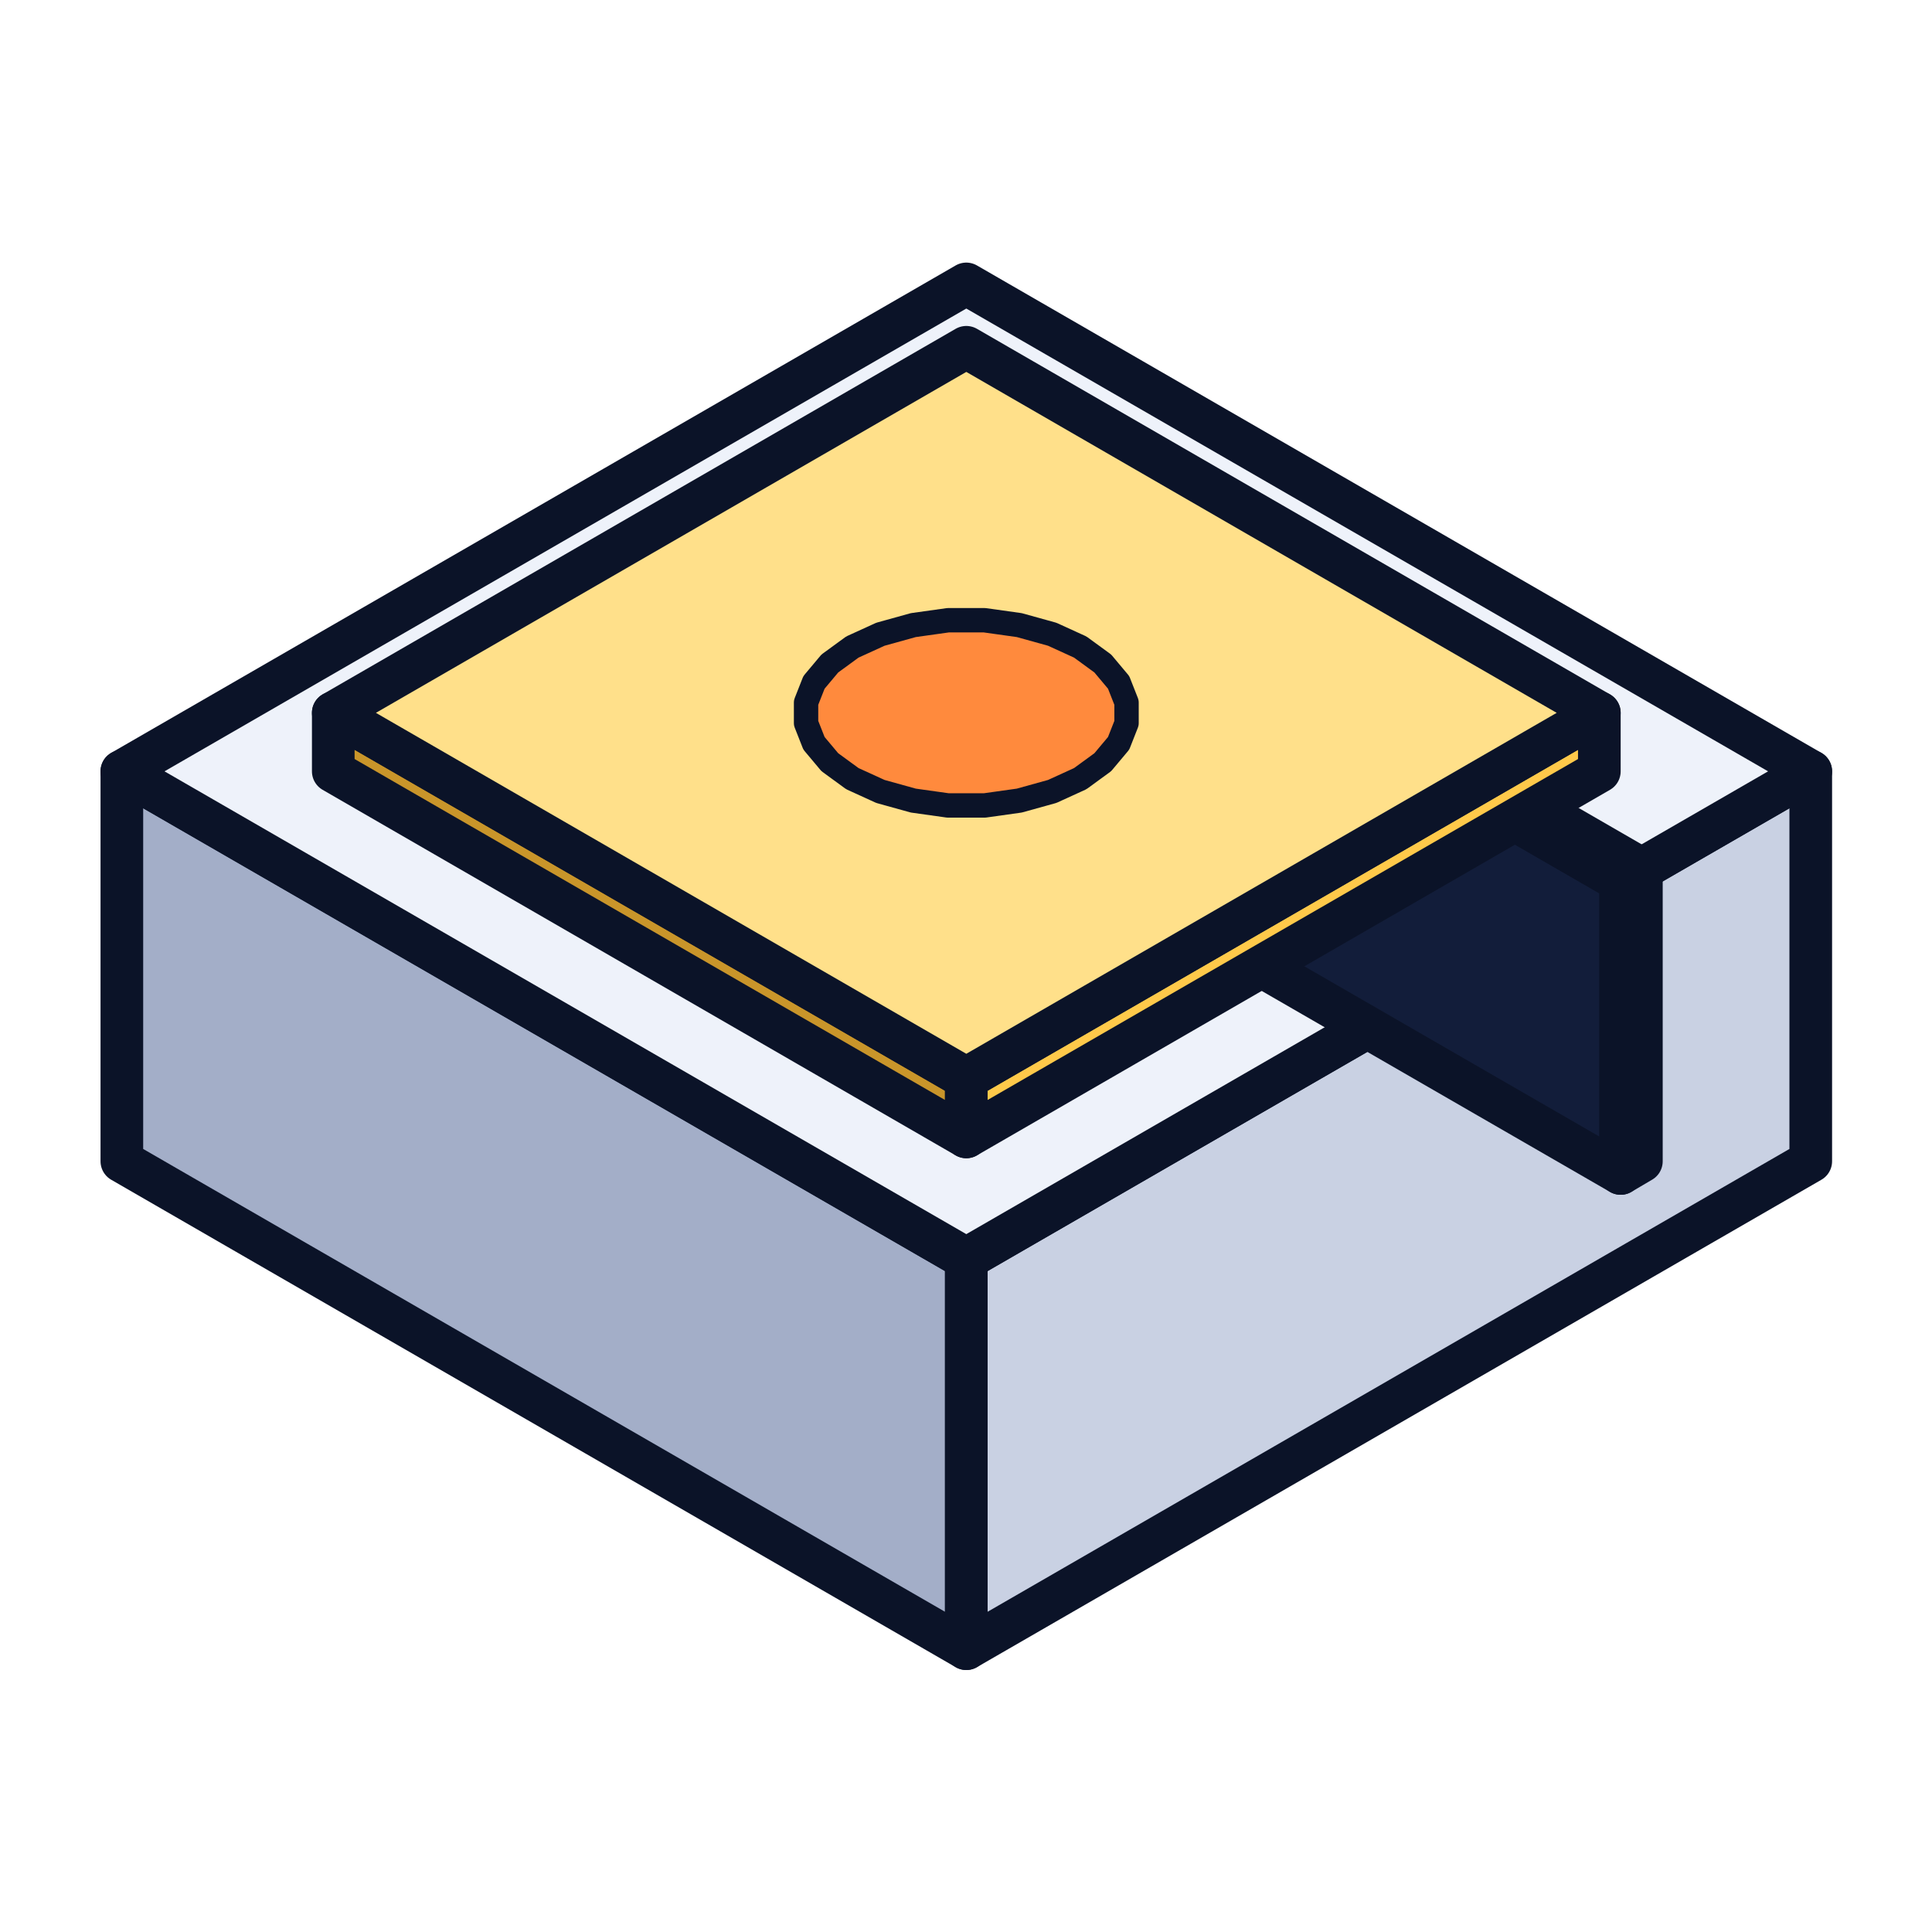
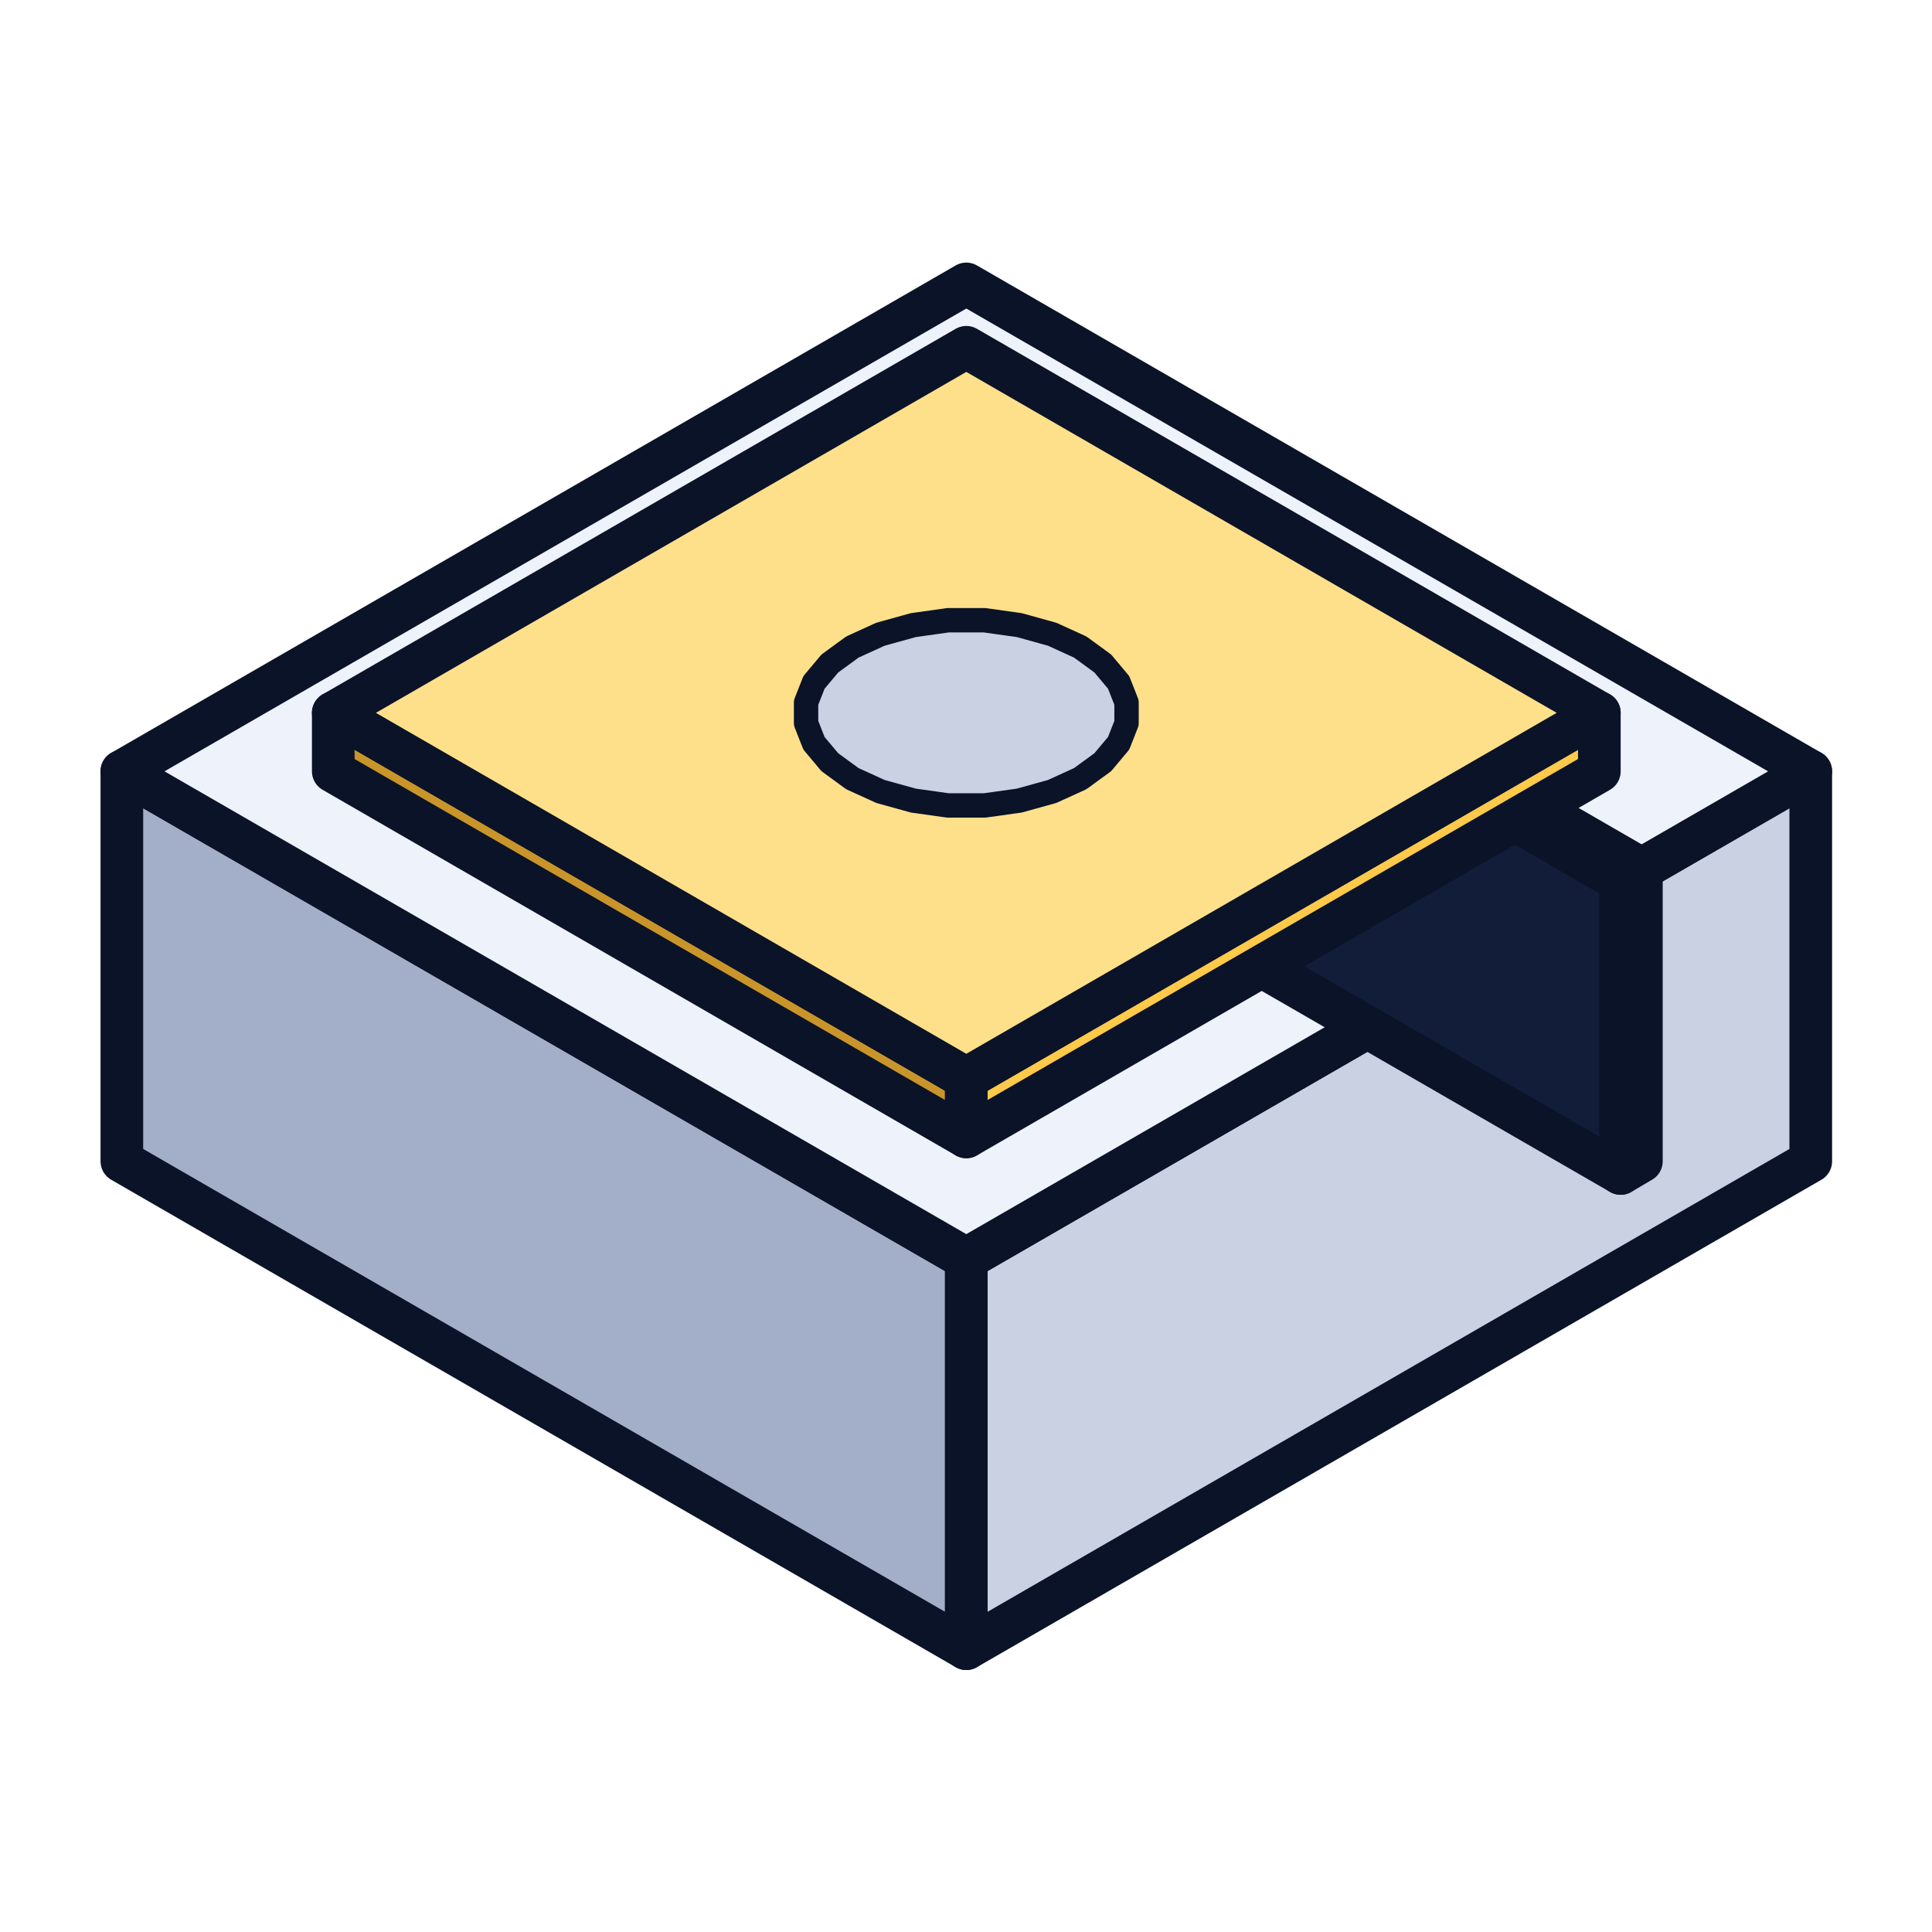
<svg xmlns="http://www.w3.org/2000/svg" viewBox="-15.86 -11.06 31.71 31.71">
  <polygon points="-13.86,8.00 0.00,16.00 0.00,9.60 -13.86,1.60" fill="#a3aec8" stroke="#0b1328" stroke-width="0.7" stroke-linejoin="round" />
  <polygon points="13.86,8.00 0.00,16.00 0.00,9.60 13.86,1.60" fill="#c9d1e3" stroke="#0b1328" stroke-width="0.7" stroke-linejoin="round" />
  <polygon points="0.00,-6.40 13.86,1.60 0.00,9.60 -13.86,1.60" fill="#eef2fa" stroke="#0b1328" stroke-width="0.7" stroke-linejoin="round" />
  <polygon points="-0.35,1.80 10.74,8.20 10.74,3.40 -0.35,-3.00" fill="#121d3a" stroke="#0b1328" stroke-width="0.7" stroke-linejoin="round" />
  <polygon points="11.08,8.00 10.74,8.20 10.74,3.40 11.08,3.20" fill="#1c2a50" stroke="#0b1328" stroke-width="0.7" stroke-linejoin="round" />
  <polygon points="0.00,-3.20 11.08,3.20 10.74,3.40 -0.35,-3.00" fill="#1c2a50" stroke="#0b1328" stroke-width="0.7" stroke-linejoin="round" />
  <polygon points="-10.39,1.60 0.00,7.60 0.00,6.64 -10.39,0.64" fill="#c9952a" stroke="#0b1328" stroke-width="0.7" stroke-linejoin="round" />
  <polygon points="10.39,1.60 0.00,7.60 0.00,6.64 10.39,0.64" fill="#ffc94a" stroke="#0b1328" stroke-width="0.7" stroke-linejoin="round" />
  <polygon points="0.00,-5.36 10.39,0.64 0.00,6.64 -10.39,0.64" fill="#ffe08a" stroke="#0b1328" stroke-width="0.7" stroke-linejoin="round" />
-   <polygon points="1.87,1.72 1.41,1.93 0.87,2.08 0.30,2.16 -0.30,2.16 -0.87,2.08 -1.41,1.93 -1.87,1.72 -2.24,1.45 -2.50,1.14 -2.63,0.81 -2.63,0.47 -2.50,0.14 -2.24,-0.17 -1.87,-0.44 -1.41,-0.65 -0.87,-0.80 -0.30,-0.88 0.30,-0.88 0.87,-0.80 1.41,-0.65 1.87,-0.44 2.24,-0.17 2.50,0.14 2.63,0.47 2.63,0.81 2.50,1.14 2.24,1.45" fill="#ff8a3d" stroke="#0b1328" stroke-width="0.4" stroke-linejoin="round" />
+   <polygon points="1.87,1.72 1.41,1.93 0.87,2.08 0.30,2.16 -0.30,2.16 -0.87,2.08 -1.41,1.93 -1.87,1.72 -2.24,1.45 -2.50,1.14 -2.63,0.81 -2.63,0.47 -2.50,0.14 -2.24,-0.17 -1.87,-0.44 -1.41,-0.65 -0.87,-0.80 -0.30,-0.88 0.30,-0.88 0.87,-0.80 1.41,-0.65 1.87,-0.44 2.24,-0.17 2.50,0.14 2.63,0.47 2.63,0.81 2.50,1.14 2.24,1.45" fill="#c9d1e3" stroke="#0b1328" stroke-width="0.4" stroke-linejoin="round" />
</svg>
